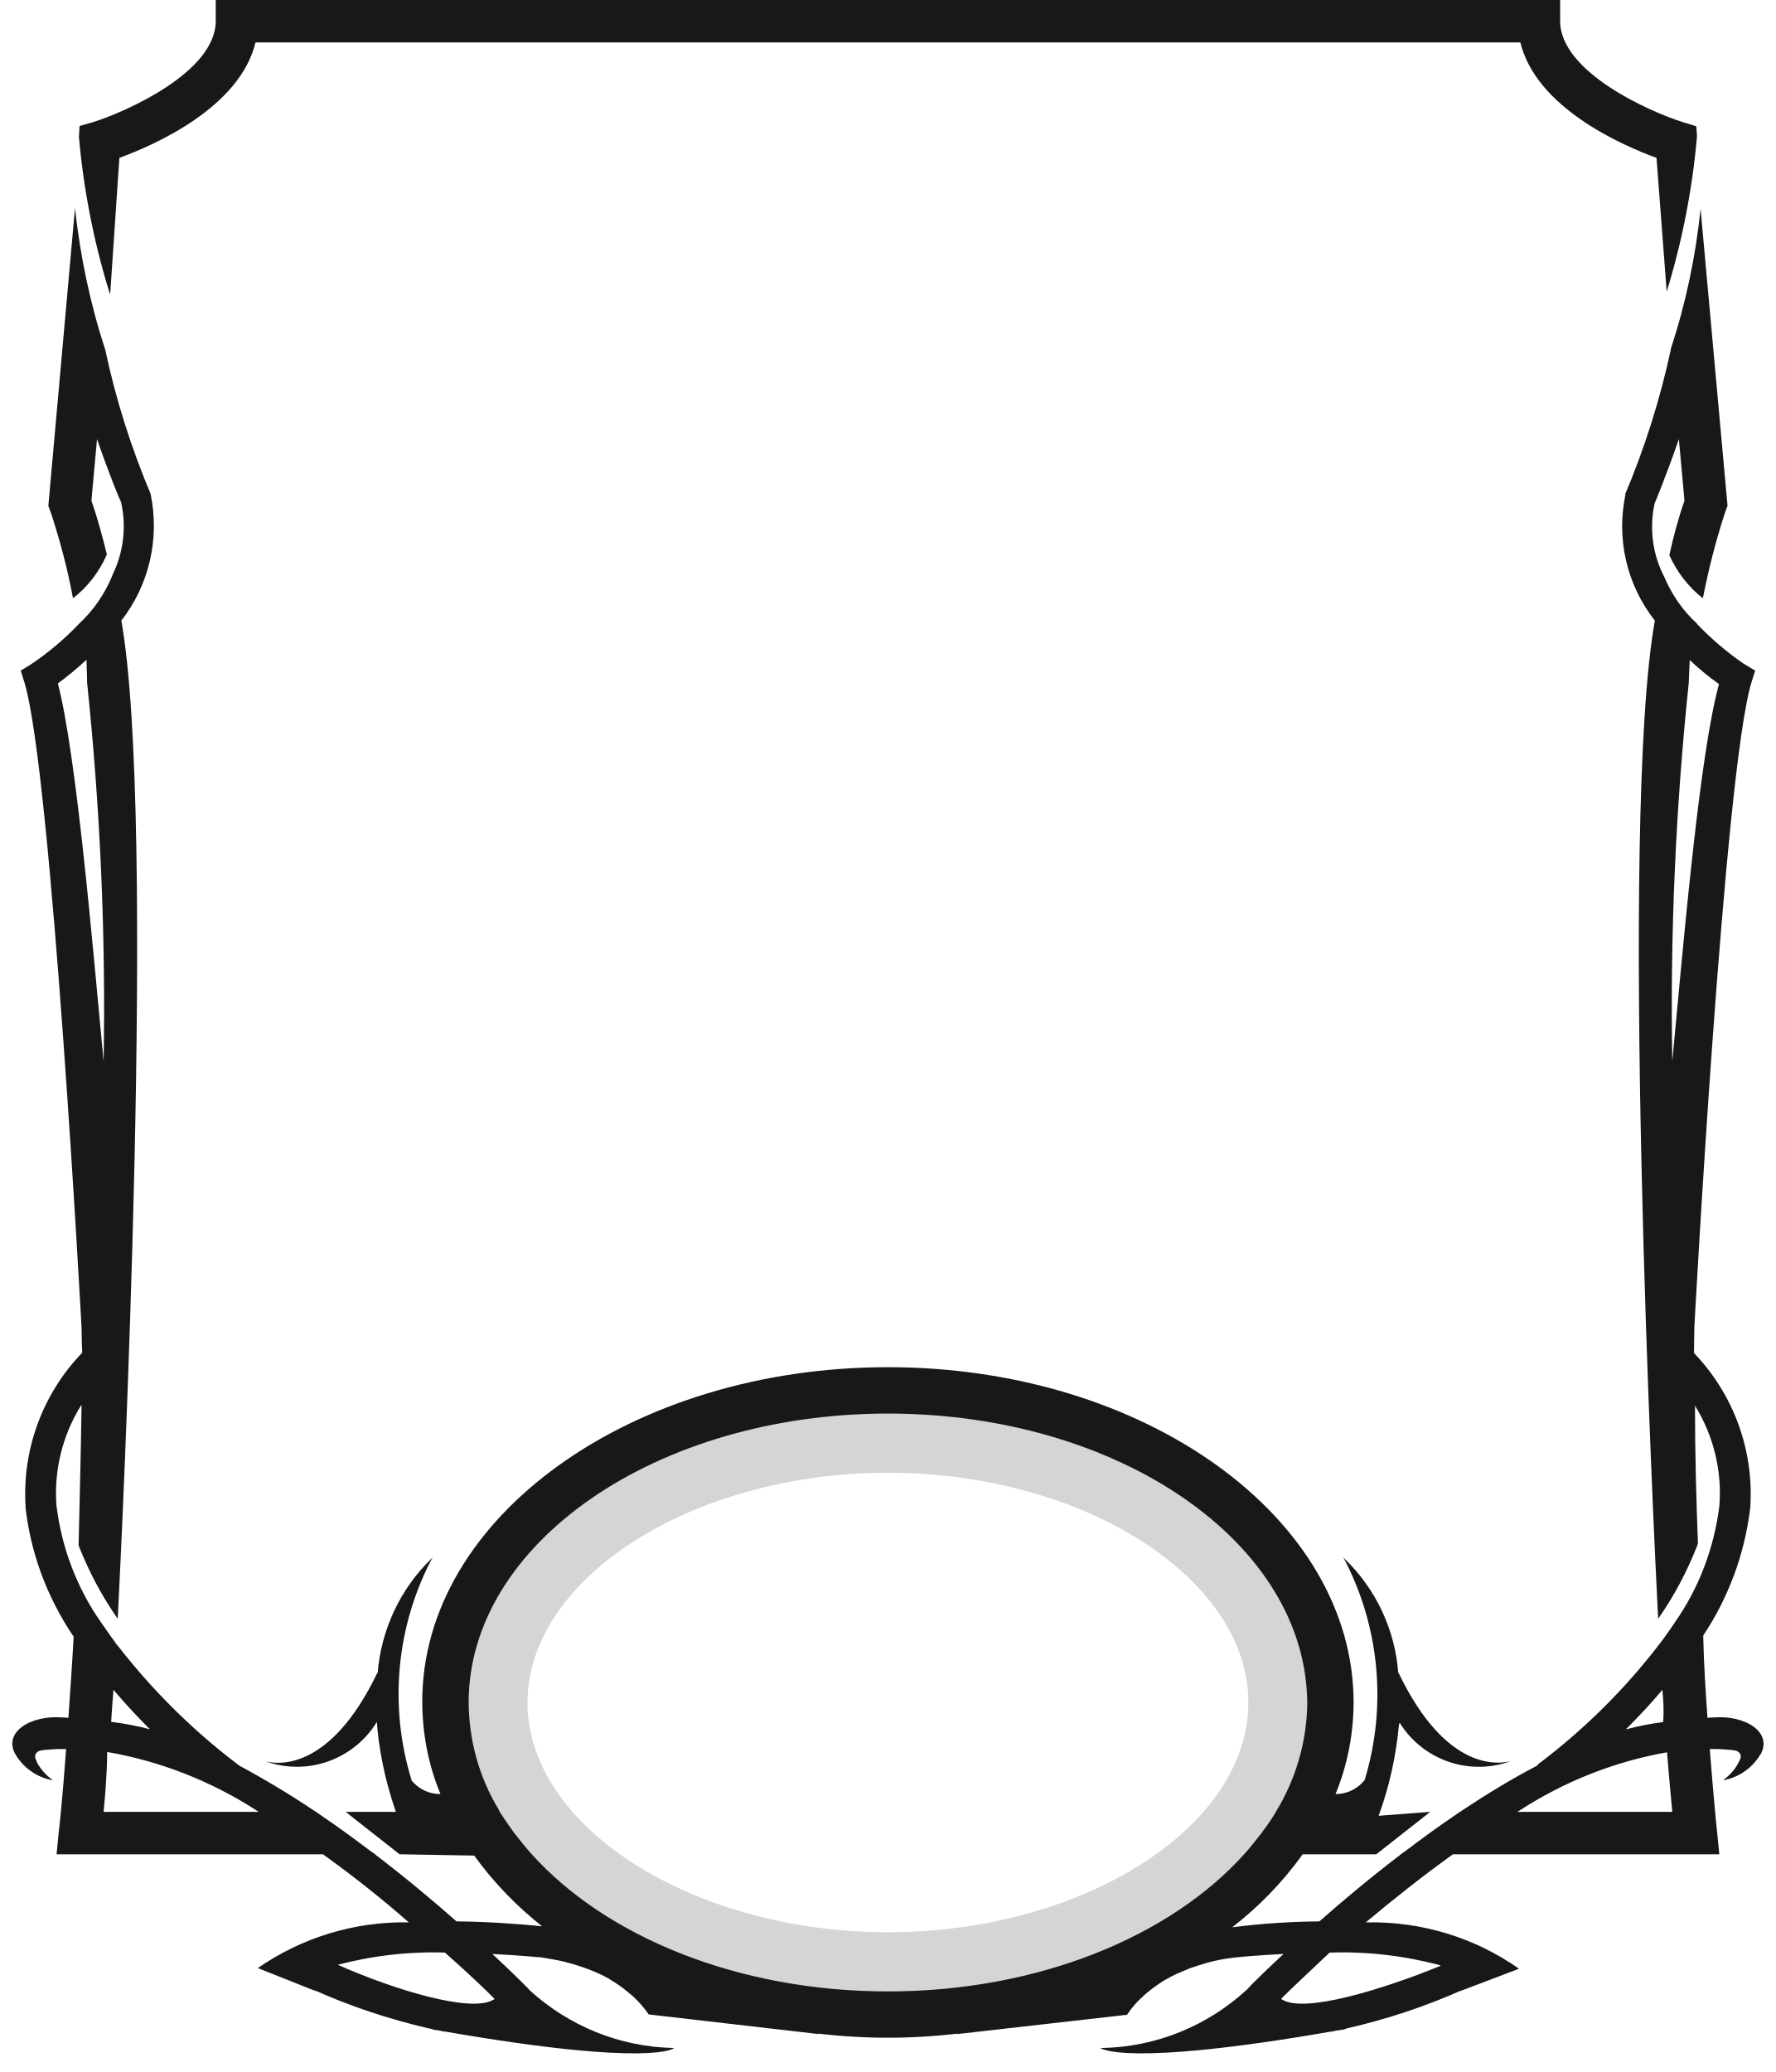
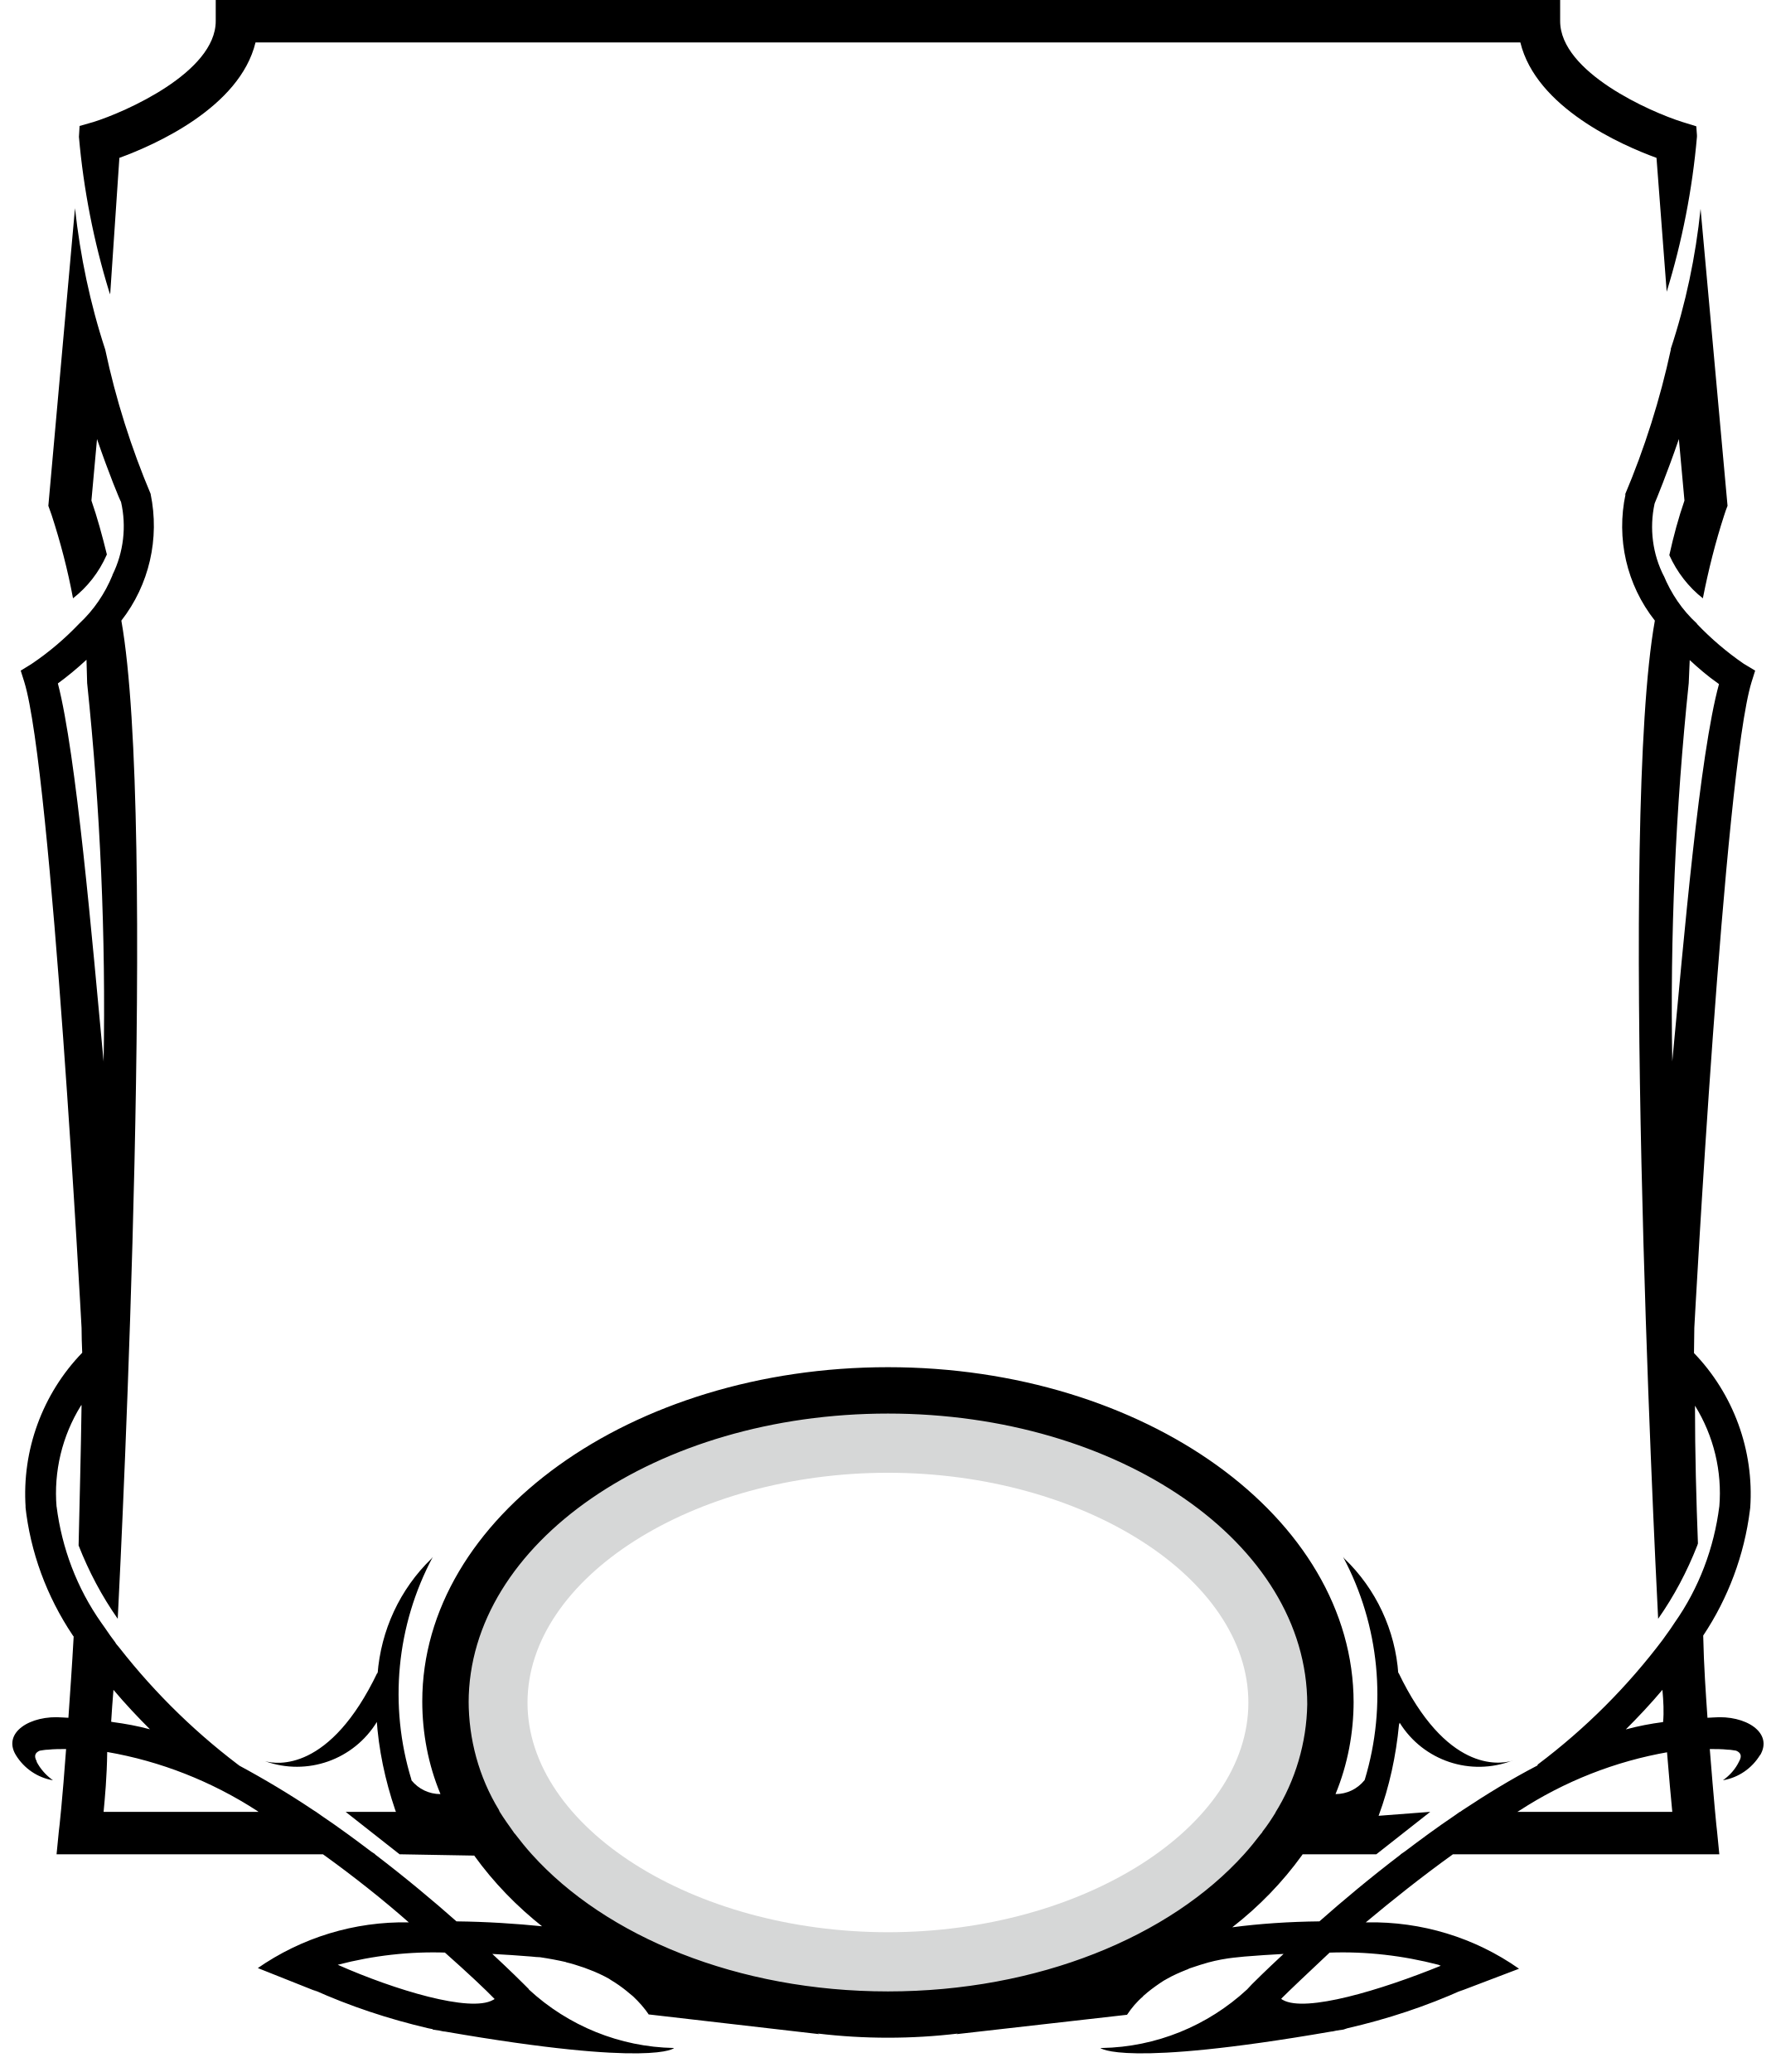
<svg xmlns="http://www.w3.org/2000/svg" version="1.1" width="54" height="63" xml:space="preserve" id="attrBlock1">
  <g id="attrBlock1-group">
    <path id="attrBlock1-bezier" stroke="none" fill="rgb(255, 255, 255)" d="M 1.13,20.47 L 1,19.76 C 2.36,26.76 2.92,33.89 2.67,41.02 2.63,41.97 -0.49,45.1 2.88,50.16 L 2.6,55.63 51.4,55.63 51.12,50.16 C 54.49,45.1 51.37,41.97 51.37,41.97 L 51.4,42.67 C 51.03,35.54 51.46,28.4 52.7,21.37 L 51.43,19.41 51.52,19.14 C 51.92,17.89 52.26,16.63 52.54,15.34 L 51.58,3.83 C 48.72,5.01 46.88,0.7 46.88,0.7 L 7.12,0.7 C 7.12,0.7 5.28,5.01 2.42,3.83 L 1.47,15.38 1.47,15.35 C 1.74,16.64 2.08,17.9 2.48,19.15 L 1.13,20.47 Z M 1.13,20.47" />
    <ellipse id="attrBlock1-oval" stroke="none" fill="rgb(255, 255, 255)" cx="26.97" cy="51.77" rx="12.2" ry="8.25" />
-     <path id="attrBlock1-bezier2" stroke="none" fill="rgb(212, 213, 214)" d="M 27,61.25 C 34.43,61.25 40.46,57.01 40.46,51.77 40.46,46.53 34.43,42.28 27,42.28 19.57,42.28 13.54,46.53 13.54,51.77 13.54,57.01 19.57,61.25 27,61.25 Z M 27,58.75 C 21.06,58.75 16.04,55.55 16.04,51.77 16.04,47.98 21.06,44.78 27,44.78 32.94,44.78 37.96,47.98 37.96,51.77 37.96,55.55 32.94,58.75 27,58.75 Z M 27,58.75" />
-     <path id="attrBlock1-bezier3" stroke="none" fill="rgb(26, 23, 24)" d="M 3.15,32.27 L 3.15,32.32 C 3.22,28.46 3.05,24.6 2.65,20.77 L 2.63,20.06 C 2.35,20.32 2.06,20.56 1.76,20.78 2.32,22.94 2.8,28.55 3.15,32.27 Z M 3.15,55.09 L 7.86,55.09 7.82,55.06 C 6.43,54.16 4.88,53.55 3.26,53.27 3.25,54.04 3.19,54.66 3.15,55.09 Z M 3.38,52.35 L 3.43,52.36 C 3.81,52.41 4.19,52.48 4.56,52.58 4.2,52.22 3.82,51.82 3.45,51.38 3.42,51.72 3.4,52.05 3.38,52.35 Z M 13.53,59.37 L 13.57,59.37 C 12.46,59.33 11.34,59.46 10.27,59.74 12.01,60.51 14.3,61.2 14.99,60.81 L 14.99,60.81 C 15.01,60.8 15.03,60.79 15.04,60.78 14.77,60.5 14.24,60 13.53,59.37 Z M 27,60.55 C 31.57,60.55 35.58,58.88 37.83,56.38 38.01,56.18 38.18,55.97 38.34,55.76 38.36,55.74 38.38,55.72 38.39,55.69 38.54,55.5 38.67,55.3 38.8,55.09 L 38.77,55.13 C 39.39,54.14 39.73,52.99 39.75,51.82 39.75,46.92 34.03,42.98 27,42.98 19.97,42.98 14.25,46.92 14.25,51.77 L 14.25,51.71 C 14.25,52.88 14.56,54.03 15.17,55.03 L 15.19,55.08 C 15.32,55.29 15.47,55.5 15.62,55.71 15.62,55.72 15.64,55.74 15.66,55.76 15.82,55.97 15.99,56.18 16.17,56.38 18.42,58.88 22.43,60.55 27,60.55 Z M 38.96,60.77 L 38.96,60.77 C 38.97,60.79 38.99,60.8 39.01,60.81 39.7,61.2 41.99,60.51 43.81,59.77 L 43.74,59.74 C 42.66,59.46 41.55,59.33 40.43,59.37 39.76,60 39.23,60.5 38.96,60.77 Z M 46.14,55.09 L 50.85,55.09 C 50.81,54.66 50.75,54.04 50.69,53.28 L 50.74,53.27 C 49.12,53.55 47.57,54.16 46.19,55.06 M 49.44,52.58 L 49.45,52.58 C 49.82,52.48 50.19,52.41 50.57,52.36 50.6,52.05 50.58,51.72 50.55,51.38 50.18,51.82 49.8,52.22 49.44,52.58 Z M 50.85,32.27 C 51.2,28.55 51.68,22.94 52.27,20.8 L 52.23,20.77 C 51.93,20.56 51.65,20.32 51.38,20.07 L 51.35,20.77 C 50.95,24.6 50.78,28.45 50.85,32.29 M 1.9,52.22 L 1.9,52.22 C 1.96,52.22 2.02,52.23 2.08,52.23 2.13,51.5 2.19,50.67 2.24,49.76 L 2.21,49.72 C 1.42,48.54 0.92,47.19 0.77,45.78 L 0.78,45.84 C 0.66,44.1 1.29,42.38 2.5,41.13 2.49,40.89 2.48,40.63 2.48,40.37 2.48,40.37 1.57,23.44 0.74,20.74 L 0.63,20.39 0.94,20.2 0.97,20.18 C 1.49,19.83 1.97,19.42 2.4,18.97 L 2.41,18.96 C 2.85,18.55 3.19,18.05 3.42,17.49 L 3.42,17.48 C 3.76,16.79 3.85,16 3.68,15.26 3.65,15.22 3.31,14.4 2.95,13.35 L 2.78,15.22 C 2.96,15.74 3.11,16.29 3.25,16.86 L 3.24,16.88 C 3.01,17.4 2.66,17.85 2.21,18.2 L 2.22,18.19 C 2.06,17.33 1.84,16.49 1.57,15.66 L 1.47,15.38 2.28,6.33 2.28,6.33 C 2.44,7.79 2.74,9.23 3.2,10.63 L 3.2,10.63 C 3.52,12.14 3.99,13.62 4.59,15.04 L 4.58,15.02 C 4.86,16.37 4.54,17.78 3.69,18.87 4.77,24.96 3.71,46.69 3.58,49.22 L 3.58,49.22 C 3.09,48.52 2.7,47.78 2.39,46.99 2.42,45.62 2.46,44.19 2.48,42.72 L 2.46,42.74 C 1.89,43.66 1.63,44.74 1.72,45.82 L 1.72,45.8 C 1.88,47.07 2.34,48.29 3.08,49.34 3.14,49.42 3.17,49.47 3.2,49.51 3.3,49.66 3.4,49.8 3.5,49.93 L 3.53,49.98 3.53,49.98 3.63,50.1 C 4.74,51.52 6.04,52.78 7.5,53.85 L 7.25,53.67 C 8.03,54.09 8.8,54.55 9.53,55.04 L 9.61,55.09 9.78,55.21 C 10.3,55.56 10.8,55.93 11.29,56.3 L 11.41,56.38 11.4,56.38 C 12.33,57.09 13.18,57.8 13.88,58.42 14.8,58.43 15.7,58.49 16.49,58.57 L 16.52,58.6 C 15.72,57.97 15.01,57.24 14.42,56.42 L 12.15,56.38 10.51,55.09 12.04,55.09 12.02,55.04 C 11.71,54.13 11.51,53.19 11.45,52.24 L 11.47,52.34 C 10.76,53.51 9.34,54.01 8.06,53.55 8.42,53.65 10.03,53.88 11.48,50.85 L 11.48,50.87 11.48,50.91 C 11.58,49.57 12.16,48.32 13.12,47.39 L 13.16,47.34 C 12.05,49.42 11.82,51.86 12.51,54.11 L 12.51,54.13 C 12.73,54.4 13.05,54.55 13.39,54.55 L 13.39,54.54 C 13.02,53.65 12.84,52.69 12.84,51.73 12.84,46.14 19.19,41.57 27,41.57 34.81,41.57 41.16,46.14 41.16,51.77 L 41.16,51.73 C 41.16,52.69 40.98,53.65 40.61,54.55 L 40.61,54.55 C 40.95,54.55 41.27,54.4 41.49,54.13 L 41.5,54.11 C 42.18,51.86 41.95,49.42 40.84,47.34 L 40.88,47.39 C 41.84,48.31 42.43,49.57 42.52,50.9 L 42.52,50.85 C 43.97,53.88 45.58,53.65 45.97,53.54 L 45.99,53.53 C 44.72,54.02 43.28,53.54 42.56,52.38 L 42.54,52.44 C 42.45,53.38 42.25,54.32 41.92,55.21 L 43.49,55.09 41.85,56.38 39.61,56.38 39.59,56.41 C 38.99,57.24 38.28,57.97 37.47,58.6 38.3,58.49 39.2,58.43 40.12,58.42 40.82,57.8 41.67,57.09 42.6,56.38 L 42.59,56.38 42.71,56.3 C 43.2,55.93 43.7,55.56 44.22,55.21 L 44.39,55.09 44.4,55.09 44.47,55.04 C 45.21,54.55 45.96,54.09 46.75,53.68 L 46.76,53.65 C 48.21,52.56 49.49,51.28 50.58,49.83 L 50.47,49.98 C 50.47,49.98 50.48,49.97 50.5,49.94 50.6,49.8 50.7,49.66 50.8,49.52 50.83,49.47 50.87,49.42 50.9,49.37 L 50.92,49.34 C 51.66,48.29 52.12,47.07 52.28,45.8 L 52.28,45.81 C 52.37,44.74 52.11,43.66 51.54,42.74 51.54,44.19 51.58,45.62 51.63,46.93 L 51.61,46.99 C 51.3,47.78 50.91,48.52 50.42,49.22 50.29,46.69 49.23,24.96 50.32,18.87 L 50.32,18.87 C 49.46,17.78 49.14,16.37 49.43,15.02 L 49.4,15.07 C 50.01,13.63 50.48,12.14 50.81,10.61 L 50.8,10.62 C 51.26,9.23 51.56,7.8 51.71,6.35 L 52.53,15.38 52.48,15.51 52.43,15.66 C 52.16,16.49 51.95,17.33 51.78,18.19 L 51.79,18.2 C 51.34,17.85 50.99,17.39 50.76,16.88 50.89,16.29 51.04,15.74 51.22,15.22 L 51.05,13.35 C 50.69,14.4 50.35,15.22 50.32,15.29 L 50.31,15.32 C 50.15,16.07 50.25,16.85 50.6,17.53 L 50.58,17.48 C 50.81,18.04 51.15,18.55 51.6,18.96 L 51.6,18.97 C 52.03,19.42 52.51,19.83 53.02,20.18 L 53.37,20.39 53.26,20.74 C 52.43,23.44 51.52,40.37 51.52,40.37 51.52,40.63 51.51,40.89 51.51,41.14 L 51.5,41.13 C 52.71,42.38 53.34,44.1 53.22,45.84 L 53.21,45.92 C 53.04,47.28 52.55,48.59 51.79,49.73 51.81,50.67 51.87,51.5 51.92,52.23 51.98,52.23 52.04,52.22 52.1,52.22 L 52.1,52.22 C 53.08,52.14 53.93,52.68 53.52,53.37 L 53.52,53.36 C 53.27,53.77 52.86,54.05 52.39,54.13 L 52.39,54.13 C 52.6,53.98 52.77,53.79 52.88,53.56 52.99,53.37 52.91,53.28 52.79,53.23 52.71,53.22 52.63,53.2 52.54,53.2 L 52.54,53.2 C 52.36,53.18 52.17,53.18 51.99,53.18 52.11,54.7 52.2,55.62 52.21,55.67 L 52.28,56.38 44.18,56.38 C 43.22,57.07 42.32,57.79 41.53,58.45 L 41.57,58.45 C 43.22,58.42 44.84,58.91 46.19,59.86 L 44.35,60.56 44.35,60.56 44.5,60.49 C 43.37,61 42.19,61.39 40.97,61.67 L 40.85,61.71 C 40.78,61.72 40.71,61.73 40.64,61.74 40.58,61.75 40.53,61.77 40.48,61.77 34.13,62.87 33.46,62.27 33.46,62.27 L 33.51,62.27 C 35.15,62.24 36.72,61.6 37.92,60.49 L 38.07,60.33 C 38.14,60.26 38.48,59.92 39.03,59.41 38.62,59.43 38.23,59.46 37.84,59.49 L 37.84,59.49 C 37.74,59.5 37.65,59.51 37.55,59.52 L 37.54,59.52 C 37.27,59.55 37,59.6 36.74,59.67 36.6,59.71 36.4,59.77 36.2,59.84 36.17,59.85 36.14,59.86 36.11,59.88 L 36.08,59.89 C 35.88,59.97 35.67,60.06 35.48,60.17 35.46,60.18 35.44,60.19 35.41,60.21 L 35.39,60.22 C 35.22,60.33 35.05,60.45 34.89,60.58 34.86,60.61 34.81,60.65 34.76,60.69 L 34.76,60.7 C 34.57,60.86 34.41,61.05 34.27,61.26 L 29.08,61.85 29.13,61.83 29.14,61.83 C 27.72,62 26.28,62 24.86,61.83 L 24.92,61.85 19.73,61.25 19.74,61.27 C 19.6,61.06 19.43,60.87 19.25,60.7 19.18,60.64 19.13,60.6 19.08,60.56 L 19.07,60.55 C 18.91,60.42 18.74,60.3 18.57,60.2 18.54,60.18 18.53,60.17 18.51,60.16 L 18.53,60.17 C 18.33,60.06 18.12,59.96 17.9,59.88 17.84,59.86 17.8,59.84 17.77,59.83 17.57,59.76 17.37,59.7 17.2,59.66 L 17.22,59.66 C 16.96,59.6 16.69,59.55 16.42,59.51 16.35,59.51 16.26,59.5 16.16,59.49 L 16.16,59.49 C 15.77,59.46 15.38,59.43 14.97,59.41 15.52,59.92 15.86,60.26 15.93,60.33 L 16.08,60.48 16.08,60.49 C 17.28,61.6 18.85,62.24 20.49,62.27 20.53,62.27 19.87,62.87 13.53,61.77 13.47,61.77 13.42,61.75 13.36,61.74 13.29,61.73 13.22,61.72 13.15,61.71 L 13.17,61.7 13.02,61.67 C 11.82,61.39 10.64,61 9.51,60.49 L 9.65,60.56 7.84,59.84 7.81,59.86 C 9.17,58.91 10.78,58.42 12.43,58.45 11.68,57.79 10.78,57.07 9.82,56.38 L 1.72,56.38 1.79,55.67 C 1.8,55.62 1.9,54.7 2.01,53.18 1.83,53.18 1.64,53.18 1.46,53.2 L 1.46,53.2 C 1.37,53.2 1.29,53.22 1.21,53.23 1.09,53.28 1.01,53.37 1.12,53.56 L 1.11,53.56 C 1.23,53.79 1.4,53.98 1.61,54.13 L 1.61,54.13 C 1.14,54.05 0.73,53.77 0.48,53.36 0.07,52.68 0.92,52.14 1.9,52.22 Z M 3.35,8.95 L 3.32,8.87 C 2.85,7.34 2.54,5.76 2.4,4.16 L 2.42,3.83 2.84,3.71 C 3.8,3.41 6.56,2.2 6.56,0.64 L 6.56,0 47.44,0 47.44,0.64 C 47.44,2.2 50.2,3.41 51.16,3.71 L 51.58,3.84 51.6,4.11 51.6,4.16 C 51.46,5.76 51.15,7.34 50.68,8.87 L 50.37,4.8 C 49.3,4.41 46.71,3.27 46.23,1.29 L 7.77,1.29 C 7.29,3.27 4.7,4.41 3.63,4.8 L 3.35,8.95 Z M 3.35,8.95" />
+     <path id="attrBlock1-bezier2" stroke="none" fill="rgb(214, 215, 215)" d="M 27,61.25 C 34.43,61.25 40.46,57.01 40.46,51.77 40.46,46.53 34.43,42.28 27,42.28 19.57,42.28 13.54,46.53 13.54,51.77 13.54,57.01 19.57,61.25 27,61.25 Z M 27,58.75 C 21.06,58.75 16.04,55.55 16.04,51.77 16.04,47.98 21.06,44.78 27,44.78 32.94,44.78 37.96,47.98 37.96,51.77 37.96,55.55 32.94,58.75 27,58.75 Z M 27,58.75" />
+     <path id="attrBlock1-bezier3" stroke="none" fill="rgb(0, 0, 0)" d="M 3.15,32.27 L 3.15,32.32 C 3.22,28.46 3.05,24.6 2.65,20.77 L 2.63,20.06 C 2.35,20.32 2.06,20.56 1.76,20.78 2.32,22.94 2.8,28.55 3.15,32.27 Z M 3.15,55.09 L 7.86,55.09 7.82,55.06 C 6.43,54.16 4.88,53.55 3.26,53.27 3.25,54.04 3.19,54.66 3.15,55.09 Z M 3.38,52.35 L 3.43,52.36 C 3.81,52.41 4.19,52.48 4.56,52.58 4.2,52.22 3.82,51.82 3.45,51.38 3.42,51.72 3.4,52.05 3.38,52.35 Z M 13.53,59.37 L 13.57,59.37 C 12.46,59.33 11.34,59.46 10.27,59.74 12.01,60.51 14.3,61.2 14.99,60.81 L 14.99,60.81 C 15.01,60.8 15.03,60.79 15.04,60.78 14.77,60.5 14.24,60 13.53,59.37 Z M 27,60.55 C 31.57,60.55 35.58,58.88 37.83,56.38 38.01,56.18 38.18,55.97 38.34,55.76 38.36,55.74 38.38,55.72 38.39,55.69 38.54,55.5 38.67,55.3 38.8,55.09 L 38.77,55.13 C 39.39,54.14 39.73,52.99 39.75,51.82 39.75,46.92 34.03,42.98 27,42.98 19.97,42.98 14.25,46.92 14.25,51.77 L 14.25,51.71 C 14.25,52.88 14.56,54.03 15.17,55.03 L 15.19,55.08 C 15.32,55.29 15.47,55.5 15.62,55.71 15.62,55.72 15.64,55.74 15.66,55.76 15.82,55.97 15.99,56.18 16.17,56.38 18.42,58.88 22.43,60.55 27,60.55 Z M 38.96,60.77 L 38.96,60.77 C 38.97,60.79 38.99,60.8 39.01,60.81 39.7,61.2 41.99,60.51 43.81,59.77 L 43.74,59.74 C 42.66,59.46 41.55,59.33 40.43,59.37 39.76,60 39.23,60.5 38.96,60.77 Z M 46.14,55.09 L 50.85,55.09 C 50.81,54.66 50.75,54.04 50.69,53.28 L 50.74,53.27 C 49.12,53.55 47.57,54.16 46.19,55.06 M 49.44,52.58 L 49.45,52.58 C 49.82,52.48 50.19,52.41 50.57,52.36 50.6,52.05 50.58,51.72 50.55,51.38 50.18,51.82 49.8,52.22 49.44,52.58 Z M 50.85,32.27 C 51.2,28.55 51.68,22.94 52.27,20.8 L 52.23,20.77 C 51.93,20.56 51.65,20.32 51.38,20.07 L 51.35,20.77 C 50.95,24.6 50.78,28.45 50.85,32.29 M 1.9,52.22 L 1.9,52.22 C 1.96,52.22 2.02,52.23 2.08,52.23 2.13,51.5 2.19,50.67 2.24,49.76 L 2.21,49.72 C 1.42,48.54 0.92,47.19 0.77,45.78 L 0.78,45.84 C 0.66,44.1 1.29,42.38 2.5,41.13 2.49,40.89 2.48,40.63 2.48,40.37 2.48,40.37 1.57,23.44 0.74,20.74 L 0.63,20.39 0.94,20.2 0.97,20.18 C 1.49,19.83 1.97,19.42 2.4,18.97 L 2.41,18.96 C 2.85,18.55 3.19,18.05 3.42,17.49 L 3.42,17.48 C 3.76,16.79 3.85,16 3.68,15.26 3.65,15.22 3.31,14.4 2.95,13.35 L 2.78,15.22 C 2.96,15.74 3.11,16.29 3.25,16.86 L 3.24,16.88 C 3.01,17.4 2.66,17.85 2.21,18.2 L 2.22,18.19 C 2.06,17.33 1.84,16.49 1.57,15.66 L 1.47,15.38 2.28,6.33 2.28,6.33 C 2.44,7.79 2.74,9.23 3.2,10.63 L 3.2,10.63 C 3.52,12.14 3.99,13.62 4.59,15.04 L 4.58,15.02 C 4.86,16.37 4.54,17.78 3.69,18.87 4.77,24.96 3.71,46.69 3.58,49.22 L 3.58,49.22 C 3.09,48.52 2.7,47.78 2.39,46.99 2.42,45.62 2.46,44.19 2.48,42.72 L 2.46,42.74 C 1.89,43.66 1.63,44.74 1.72,45.82 L 1.72,45.8 C 1.88,47.07 2.34,48.29 3.08,49.34 3.14,49.42 3.17,49.47 3.2,49.51 3.3,49.66 3.4,49.8 3.5,49.93 L 3.53,49.98 3.53,49.98 3.63,50.1 C 4.74,51.52 6.04,52.78 7.5,53.85 L 7.25,53.67 C 8.03,54.09 8.8,54.55 9.53,55.04 L 9.61,55.09 9.78,55.21 C 10.3,55.56 10.8,55.93 11.29,56.3 L 11.41,56.38 11.4,56.38 C 12.33,57.09 13.18,57.8 13.88,58.42 14.8,58.43 15.7,58.49 16.49,58.57 L 16.52,58.6 C 15.72,57.97 15.01,57.24 14.42,56.42 L 12.15,56.38 10.51,55.09 12.04,55.09 12.02,55.04 C 11.71,54.13 11.51,53.19 11.45,52.24 L 11.47,52.34 C 10.76,53.51 9.34,54.01 8.06,53.55 8.42,53.65 10.03,53.88 11.48,50.85 L 11.48,50.87 11.48,50.91 C 11.58,49.57 12.16,48.32 13.12,47.39 L 13.16,47.34 C 12.05,49.42 11.82,51.86 12.51,54.11 L 12.51,54.13 C 12.73,54.4 13.05,54.55 13.39,54.55 L 13.39,54.54 C 13.02,53.65 12.84,52.69 12.84,51.73 12.84,46.14 19.19,41.57 27,41.57 34.81,41.57 41.16,46.14 41.16,51.77 L 41.16,51.73 C 41.16,52.69 40.98,53.65 40.61,54.55 L 40.61,54.55 C 40.95,54.55 41.27,54.4 41.49,54.13 L 41.5,54.11 C 42.18,51.86 41.95,49.42 40.84,47.34 L 40.88,47.39 C 41.84,48.31 42.43,49.57 42.52,50.9 L 42.52,50.85 C 43.97,53.88 45.58,53.65 45.97,53.54 L 45.99,53.53 C 44.72,54.02 43.28,53.54 42.56,52.38 L 42.54,52.44 C 42.45,53.38 42.25,54.32 41.92,55.21 L 43.49,55.09 41.85,56.38 39.61,56.38 39.59,56.41 C 38.99,57.24 38.28,57.97 37.47,58.6 38.3,58.49 39.2,58.43 40.12,58.42 40.82,57.8 41.67,57.09 42.6,56.38 L 42.59,56.38 42.71,56.3 C 43.2,55.93 43.7,55.56 44.22,55.21 L 44.39,55.09 44.4,55.09 44.47,55.04 C 45.21,54.55 45.96,54.09 46.75,53.68 L 46.76,53.65 C 48.21,52.56 49.49,51.28 50.58,49.83 L 50.47,49.98 C 50.47,49.98 50.48,49.97 50.5,49.94 50.6,49.8 50.7,49.66 50.8,49.52 50.83,49.47 50.87,49.42 50.9,49.37 L 50.92,49.34 C 51.66,48.29 52.12,47.07 52.28,45.8 L 52.28,45.81 C 52.37,44.74 52.11,43.66 51.54,42.74 51.54,44.19 51.58,45.62 51.63,46.93 L 51.61,46.99 C 51.3,47.78 50.91,48.52 50.42,49.22 50.29,46.69 49.23,24.96 50.32,18.87 L 50.32,18.87 C 49.46,17.78 49.14,16.37 49.43,15.02 L 49.4,15.07 C 50.01,13.63 50.48,12.14 50.81,10.61 L 50.8,10.62 C 51.26,9.23 51.56,7.8 51.71,6.35 L 52.53,15.38 52.48,15.51 52.43,15.66 C 52.16,16.49 51.95,17.33 51.78,18.19 L 51.79,18.2 C 51.34,17.85 50.99,17.39 50.76,16.88 50.89,16.29 51.04,15.74 51.22,15.22 L 51.05,13.35 C 50.69,14.4 50.35,15.22 50.32,15.29 L 50.31,15.32 C 50.15,16.07 50.25,16.85 50.6,17.53 L 50.58,17.48 C 50.81,18.04 51.15,18.55 51.6,18.96 L 51.6,18.97 C 52.03,19.42 52.51,19.83 53.02,20.18 L 53.37,20.39 53.26,20.74 C 52.43,23.44 51.52,40.37 51.52,40.37 51.52,40.63 51.51,40.89 51.51,41.14 L 51.5,41.13 C 52.71,42.38 53.34,44.1 53.22,45.84 L 53.21,45.92 C 53.04,47.28 52.55,48.59 51.79,49.73 51.81,50.67 51.87,51.5 51.92,52.23 51.98,52.23 52.04,52.22 52.1,52.22 L 52.1,52.22 C 53.08,52.14 53.93,52.68 53.52,53.37 L 53.52,53.36 C 53.27,53.77 52.86,54.05 52.39,54.13 L 52.39,54.13 C 52.6,53.98 52.77,53.79 52.88,53.56 52.99,53.37 52.91,53.28 52.79,53.23 52.71,53.22 52.63,53.2 52.54,53.2 L 52.54,53.2 C 52.36,53.18 52.17,53.18 51.99,53.18 52.11,54.7 52.2,55.62 52.21,55.67 L 52.28,56.38 44.18,56.38 C 43.22,57.07 42.32,57.79 41.53,58.45 L 41.57,58.45 C 43.22,58.42 44.84,58.91 46.19,59.86 L 44.35,60.56 44.35,60.56 44.5,60.49 C 43.37,61 42.19,61.39 40.97,61.67 L 40.85,61.71 C 40.78,61.72 40.71,61.73 40.64,61.74 40.58,61.75 40.53,61.77 40.48,61.77 34.13,62.87 33.46,62.27 33.46,62.27 L 33.51,62.27 C 35.15,62.24 36.72,61.6 37.92,60.49 L 38.07,60.33 C 38.14,60.26 38.48,59.92 39.03,59.41 38.62,59.43 38.23,59.46 37.84,59.49 L 37.84,59.49 C 37.74,59.5 37.65,59.51 37.55,59.52 L 37.54,59.52 C 37.27,59.55 37,59.6 36.74,59.67 36.6,59.71 36.4,59.77 36.2,59.84 36.17,59.85 36.14,59.86 36.11,59.88 L 36.08,59.89 C 35.88,59.97 35.67,60.06 35.48,60.17 35.46,60.18 35.44,60.19 35.41,60.21 L 35.39,60.22 C 35.22,60.33 35.05,60.45 34.89,60.58 34.86,60.61 34.81,60.65 34.76,60.69 L 34.76,60.7 C 34.57,60.86 34.41,61.05 34.27,61.26 L 29.08,61.85 29.13,61.83 29.14,61.83 C 27.72,62 26.28,62 24.86,61.83 L 24.92,61.85 19.73,61.25 19.74,61.27 C 19.6,61.06 19.43,60.87 19.25,60.7 19.18,60.64 19.13,60.6 19.08,60.56 L 19.07,60.55 C 18.91,60.42 18.74,60.3 18.57,60.2 18.54,60.18 18.53,60.17 18.51,60.16 L 18.53,60.17 C 18.33,60.06 18.12,59.96 17.9,59.88 17.84,59.86 17.8,59.84 17.77,59.83 17.57,59.76 17.37,59.7 17.2,59.66 L 17.22,59.66 C 16.96,59.6 16.69,59.55 16.42,59.51 16.35,59.51 16.26,59.5 16.16,59.49 L 16.16,59.49 C 15.77,59.46 15.38,59.43 14.97,59.41 15.52,59.92 15.86,60.26 15.93,60.33 L 16.08,60.48 16.08,60.49 C 17.28,61.6 18.85,62.24 20.49,62.27 20.53,62.27 19.87,62.87 13.53,61.77 13.47,61.77 13.42,61.75 13.36,61.74 13.29,61.73 13.22,61.72 13.15,61.71 L 13.17,61.7 13.02,61.67 C 11.82,61.39 10.64,61 9.51,60.49 L 9.65,60.56 7.84,59.84 7.81,59.86 C 9.17,58.91 10.78,58.42 12.43,58.45 11.68,57.79 10.78,57.07 9.82,56.38 L 1.72,56.38 1.79,55.67 C 1.8,55.62 1.9,54.7 2.01,53.18 1.83,53.18 1.64,53.18 1.46,53.2 L 1.46,53.2 C 1.37,53.2 1.29,53.22 1.21,53.23 1.09,53.28 1.01,53.37 1.12,53.56 L 1.11,53.56 C 1.23,53.79 1.4,53.98 1.61,54.13 L 1.61,54.13 C 1.14,54.05 0.73,53.77 0.48,53.36 0.07,52.68 0.92,52.14 1.9,52.22 Z M 3.35,8.95 L 3.32,8.87 C 2.85,7.34 2.54,5.76 2.4,4.16 L 2.42,3.83 2.84,3.71 C 3.8,3.41 6.56,2.2 6.56,0.64 L 6.56,0 47.44,0 47.44,0.64 C 47.44,2.2 50.2,3.41 51.16,3.71 L 51.58,3.84 51.6,4.11 51.6,4.16 C 51.46,5.76 51.15,7.34 50.68,8.87 L 50.37,4.8 C 49.3,4.41 46.71,3.27 46.23,1.29 L 7.77,1.29 C 7.29,3.27 4.7,4.41 3.63,4.8 L 3.35,8.95 Z M 3.35,8.95" />
  </g>
</svg>
